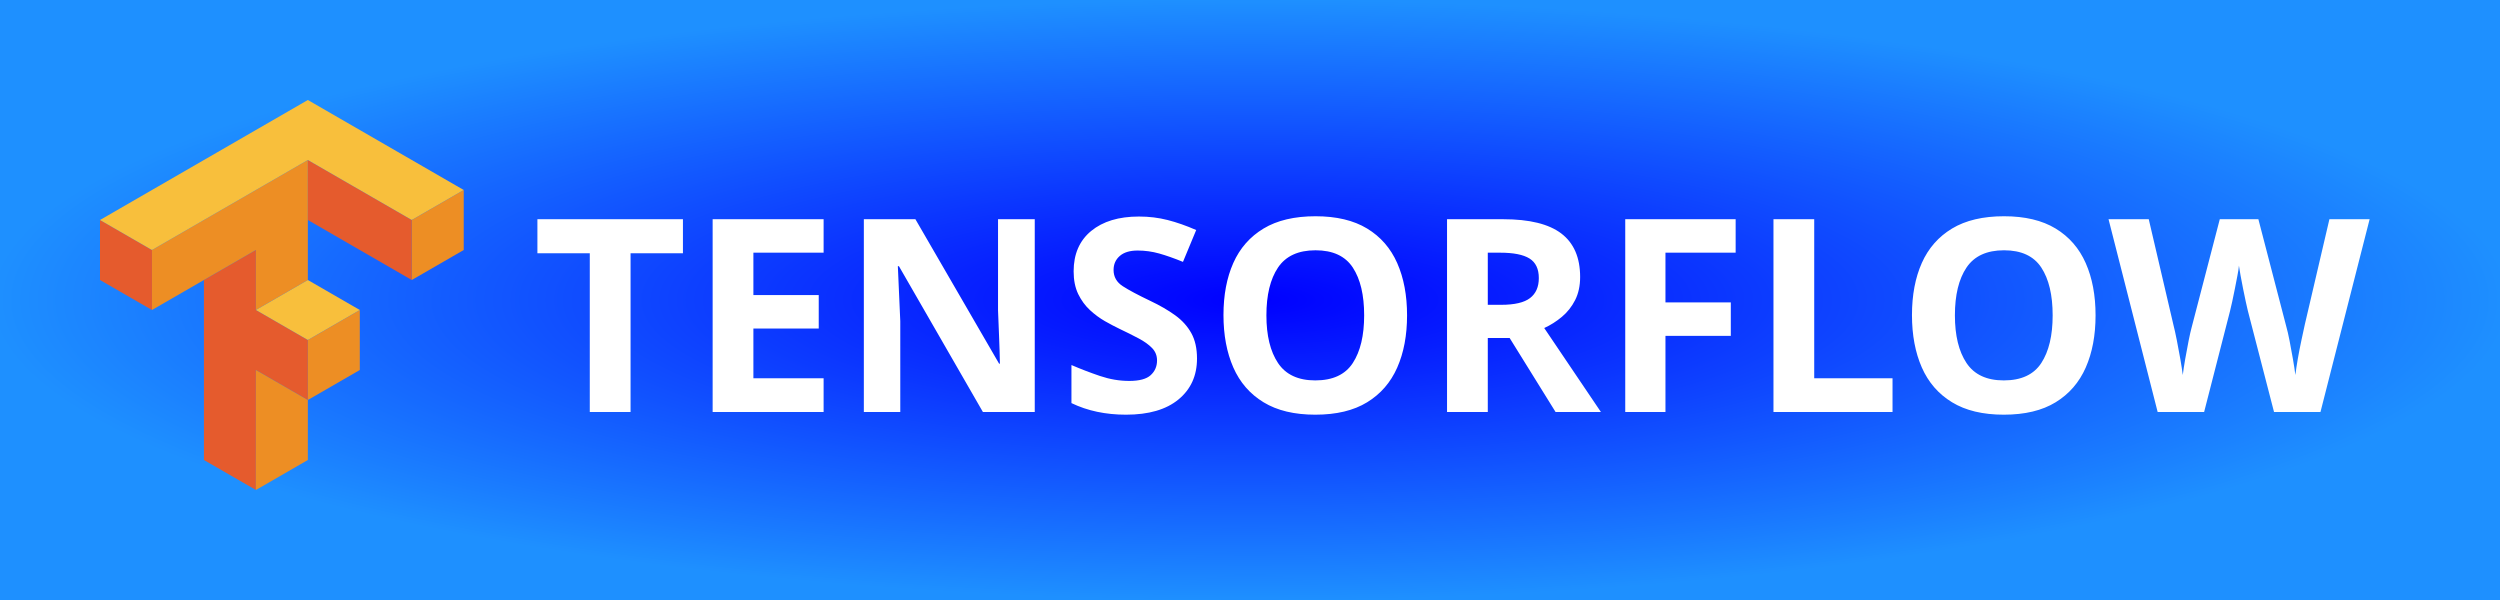
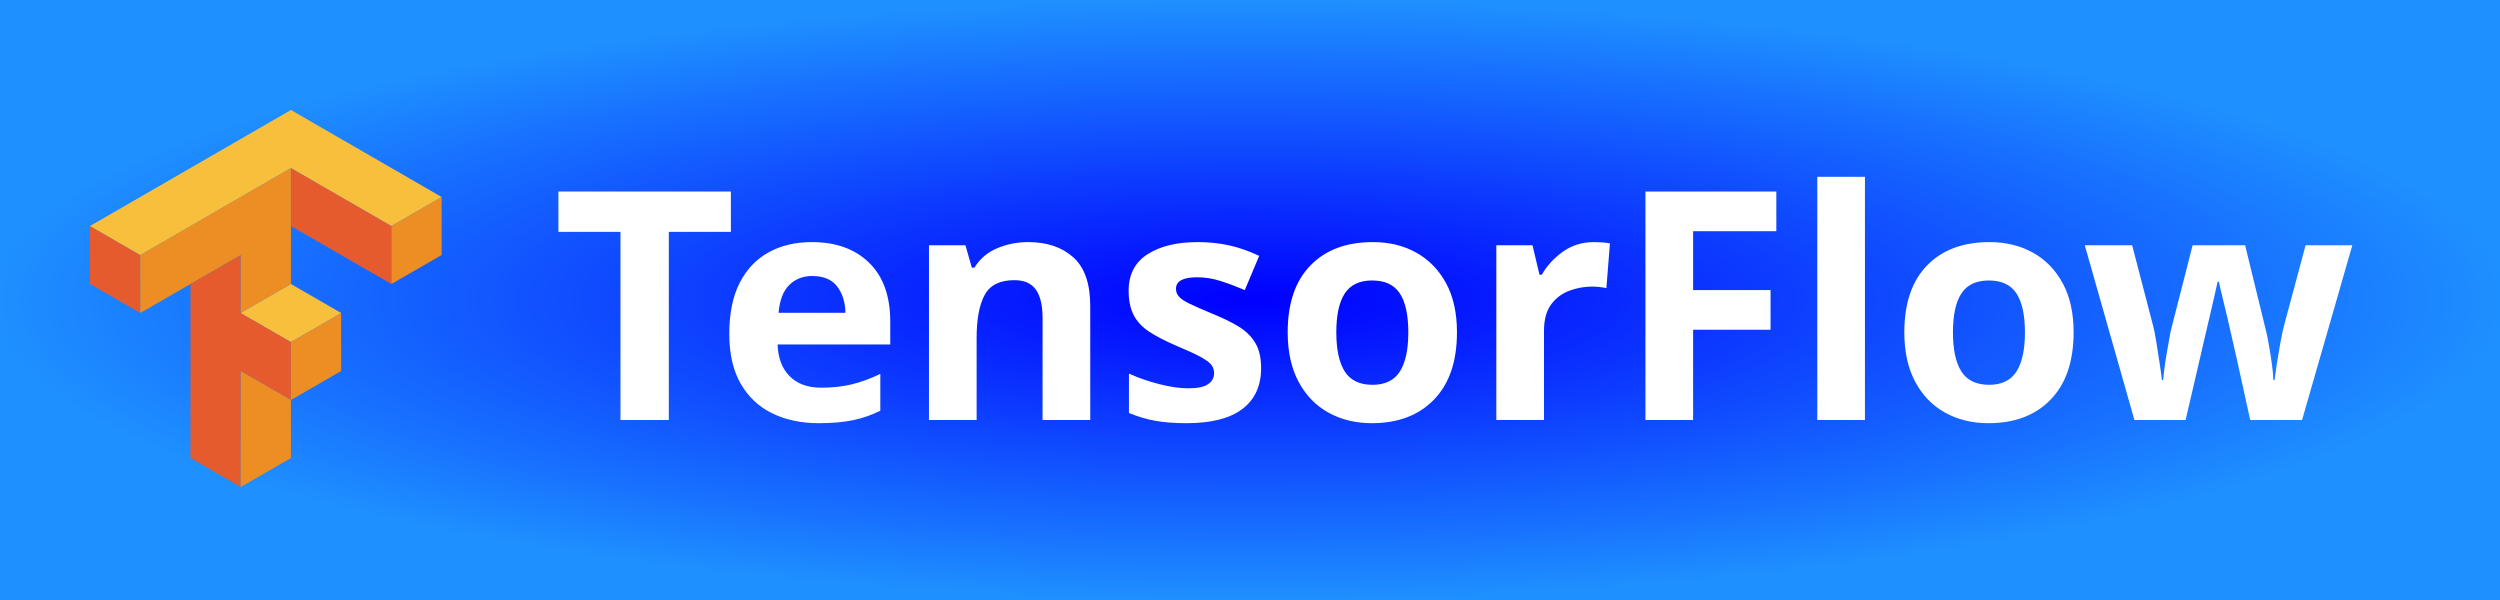
- <svg xmlns="http://www.w3.org/2000/svg" width="125" height="30" role="img" aria-label="JAVA">
+ <svg xmlns="http://www.w3.org/2000/svg" width="125" height="30" role="img" aria-label="TensorFlow">
  <defs>
    <radialGradient id="boxFill" cx="50%" cy="50%" r="50%" fx="50%" fy="50%">
      <stop offset="0%" stop-color="#0000FF">
        <animate attributeName="stop-color" values="#00BFFF;#87CEFA;#4682B4;#0000FF;#1E90FF;#00BFFF" dur="4s" repeatCount="indefinite" />
      </stop>
      <stop offset="100%" stop-color="#1E90FF">
        <animate attributeName="stop-color" values="#87CEFA;#4682B4;#5F9EA0;#1E90FF;#00BFFF;#87CEFA" dur="4s" repeatCount="indefinite" />
      </stop>
    </radialGradient>
  </defs>
  <rect x="0" y="0" width="125" height="30" fill="url(#boxFill)" />
-   <g transform="translate(5, 5) scale(0.6)">
+   <g transform="translate(4.5, 5.5) scale(0.58)">
    <g transform="translate(-77.94253,-177)" id="layer1">
      <g id="g4550">
        <path style="fill:#e55b2d;fill-opacity:1" d="m 360.049,687.873 v 18.898 l 32.73,18.898 v -18.898 z m -65.463,18.898 v 18.898 l 16.365,9.447 V 716.221 Z m 49.096,9.449 -16.365,9.449 v 56.691 l 16.365,9.449 v -37.795 l 16.367,9.449 v -18.898 l -16.367,-9.449 z" transform="scale(0.2645833)" id="path4508" />
        <path style="fill:#ed8e24;fill-opacity:1" d="m 360.049,687.873 -49.098,28.348 v 18.896 l 32.73,-18.896 v 18.896 l 16.367,-9.447 z m 49.098,9.449 -16.367,9.449 v 18.898 l 16.367,-9.449 z m -32.732,37.795 -16.365,9.449 v 18.898 l 16.365,-9.449 z m -16.365,28.348 -16.367,-9.449 v 37.795 l 16.367,-9.449 z" transform="scale(0.2645833)" id="path4491" />
        <path style="fill:#f8bf3c;fill-opacity:1" d="m 360.049,668.977 -65.463,37.795 16.365,9.449 49.098,-28.348 32.73,18.898 16.367,-9.449 z m 0,56.693 -16.367,9.447 16.367,9.449 16.365,-9.449 z" transform="scale(0.2645833)" id="path4506" />
      </g>
    </g>
  </g>
-   <text transform="scale(0.1)" x="266" y="206" fill="#fff" font-size="135" font-weight="600" font-family="Tahoma, Geneva, sans-serif">
-         TENSORFLOW
+   <text transform="scale(0.1)" x="276" y="210" fill="#fff" font-size="160" font-weight="600" font-family="Tahoma, Geneva, sans-serif">
+         TensorFlow
    </text>
</svg>
